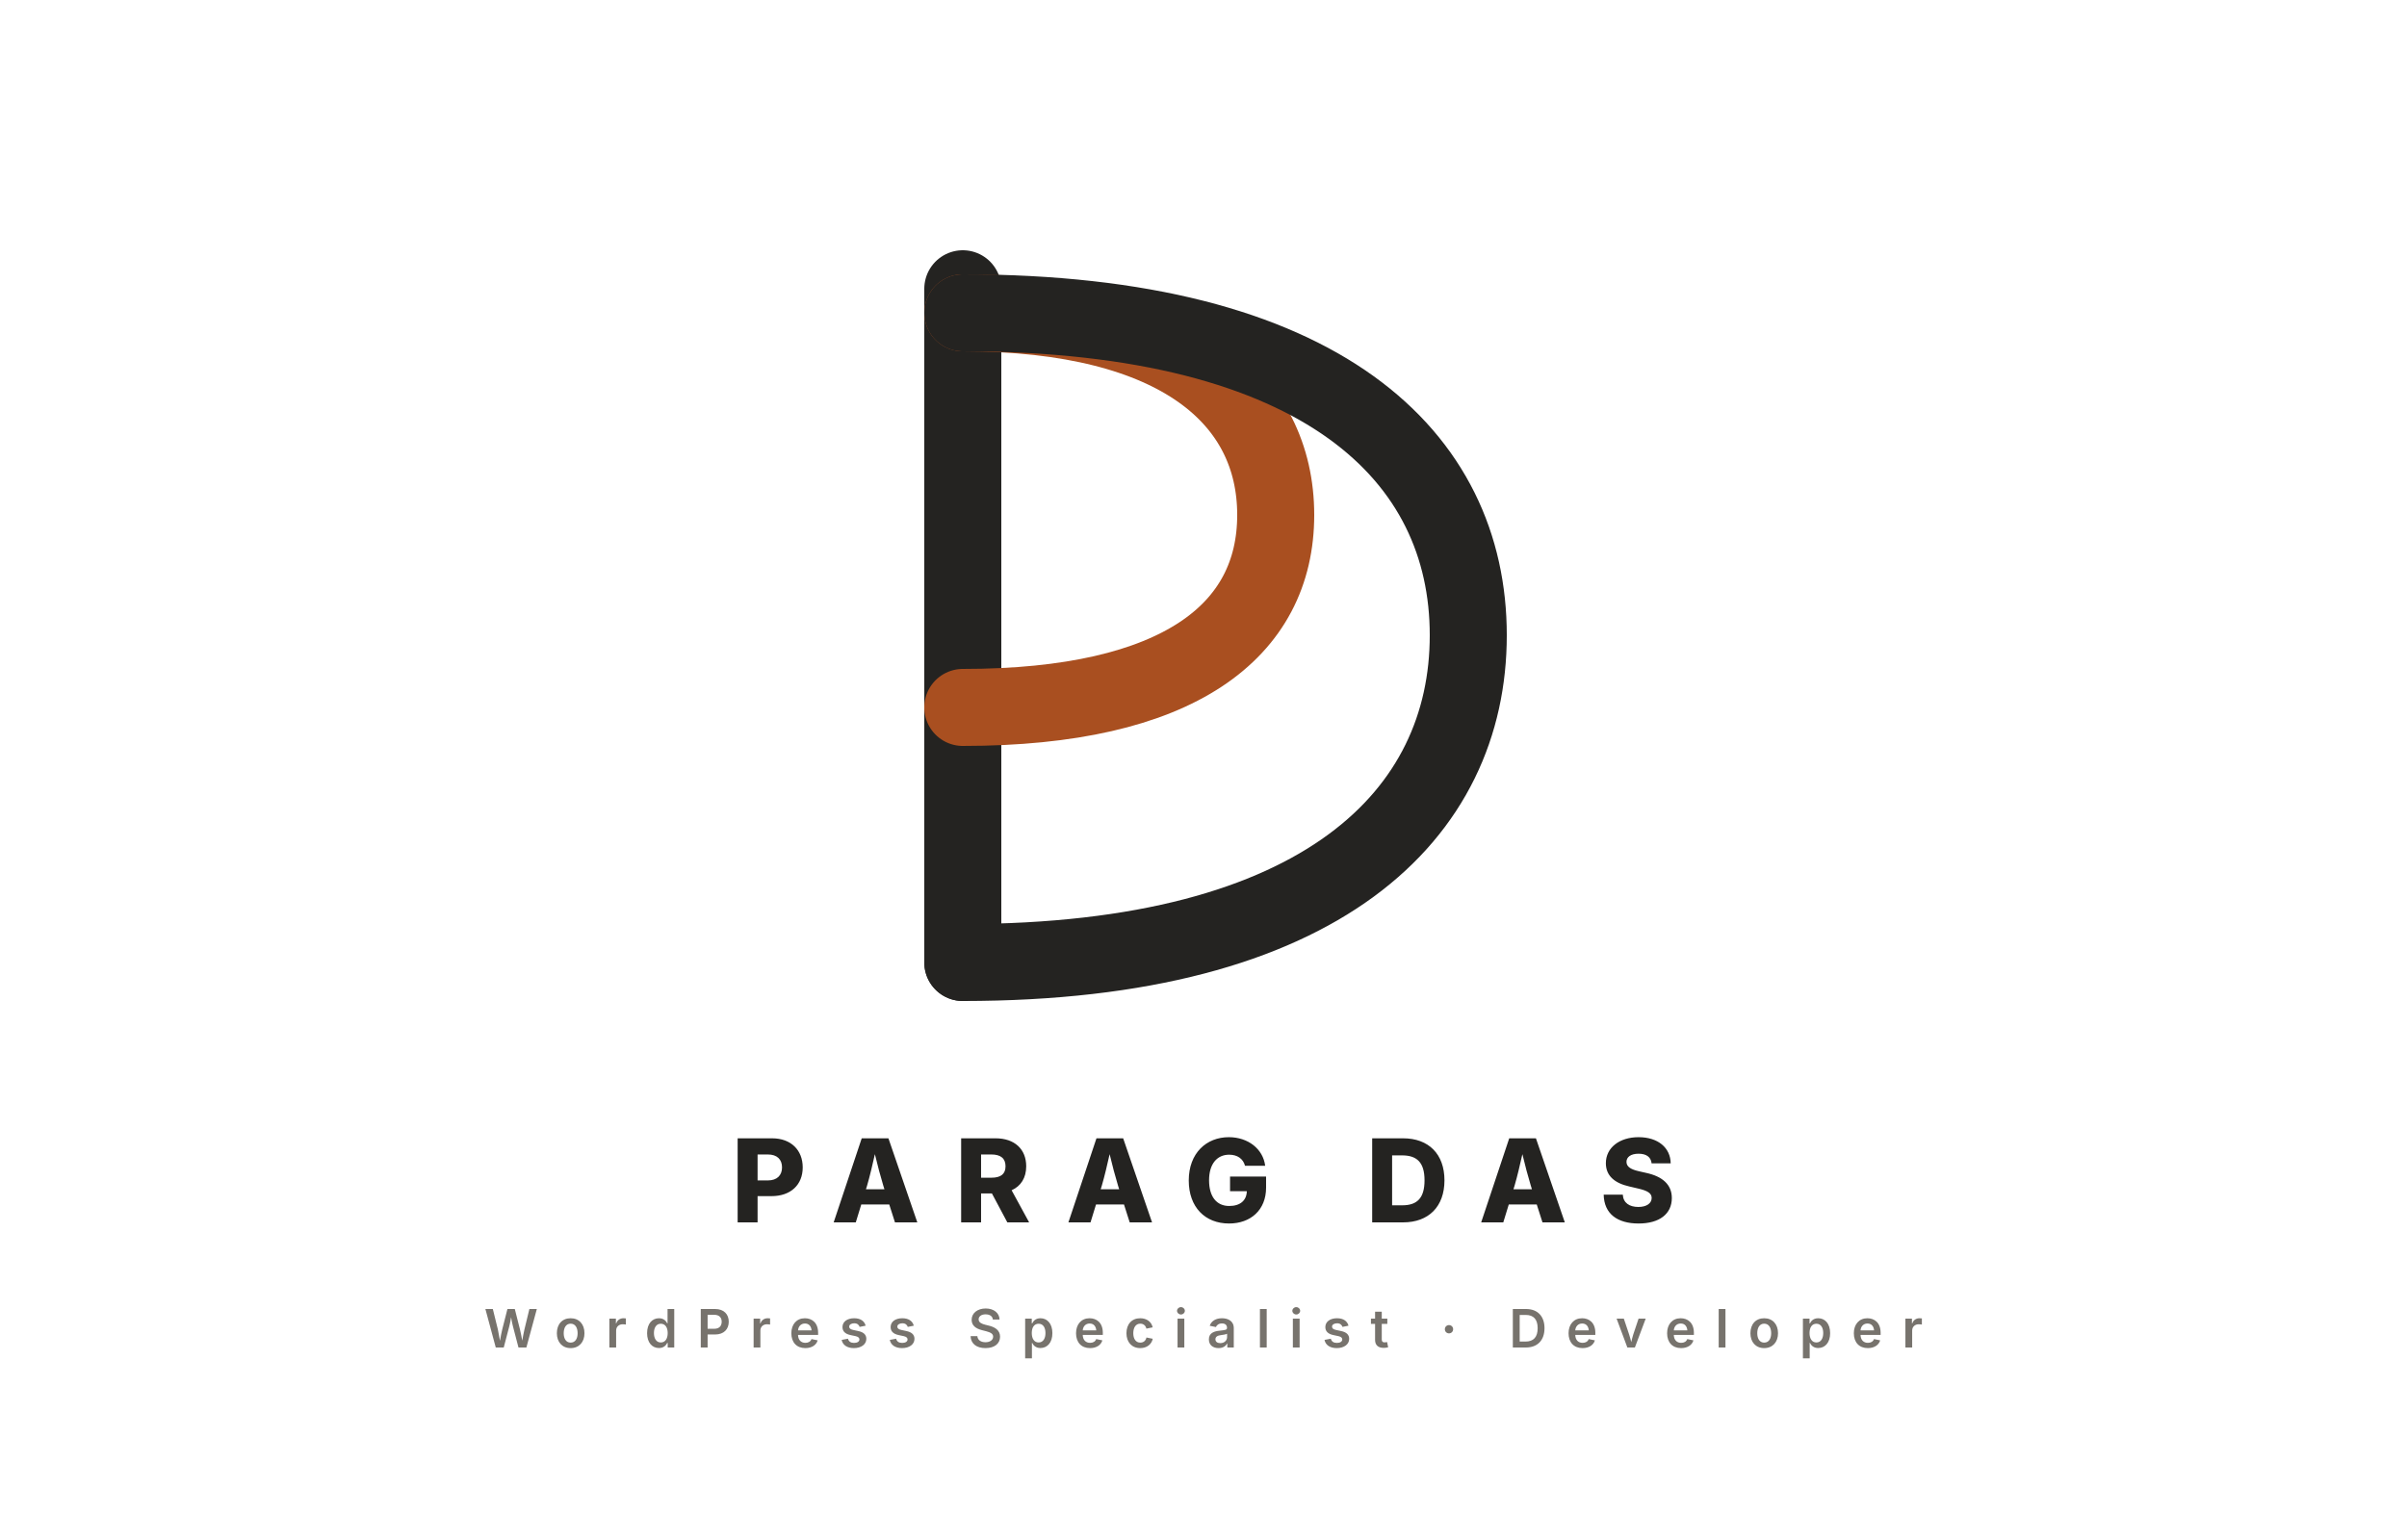
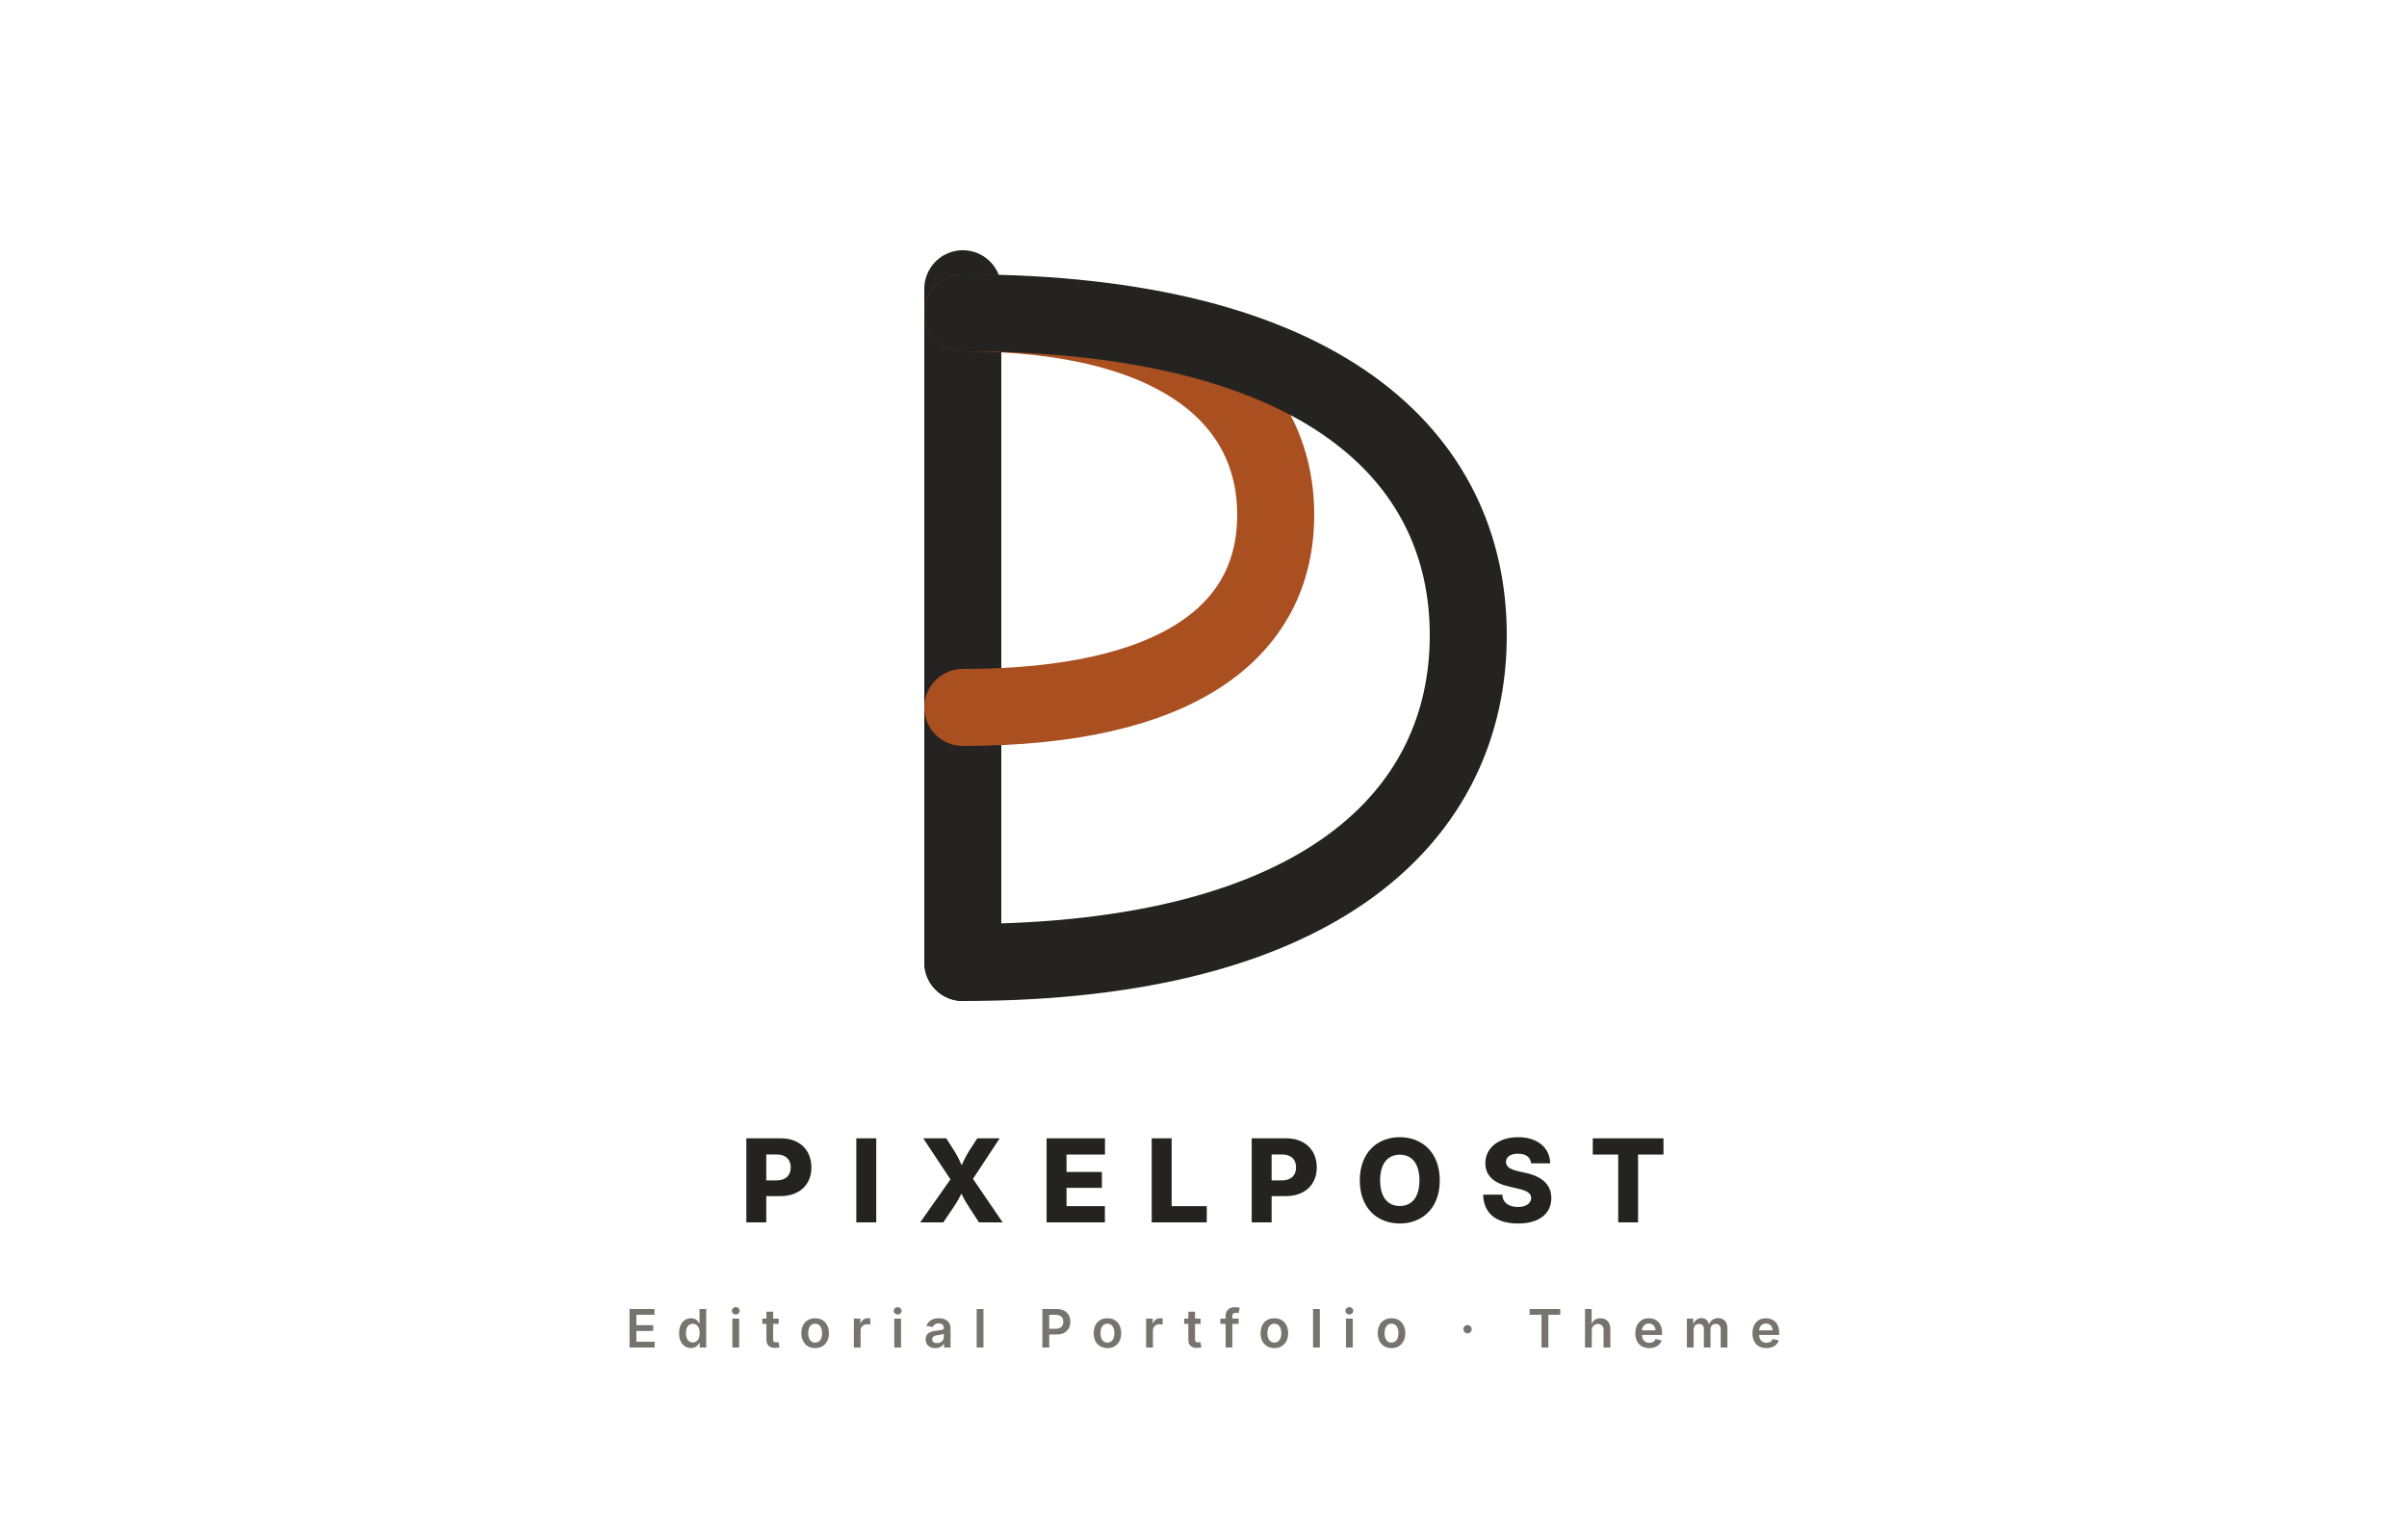
<svg xmlns="http://www.w3.org/2000/svg" viewBox="0 0 500 320" width="100%" height="100%">
  <g transform="translate(0, 10)">
    <g transform="translate(180, 35)">
      <line x1="20" y1="15" x2="20" y2="155" fill="none" stroke="#242321" stroke-width="16" stroke-linecap="round" />
      <path d="M 20,20 C 65,20 85,38 85,62 C 85,86 65,102 20,102" fill="none" stroke="#A94F20" stroke-width="16" stroke-linecap="round" stroke-linejoin="round" />
      <path d="M 20,20 C 95,20 125,50 125,87 C 125,124 95,155 20,155" fill="none" stroke="#242321" stroke-width="16" stroke-linecap="round" stroke-linejoin="round" />
    </g>
-     <text x="250" y="244" fill="#242321" font-family="-apple-system, BlinkMacSystemFont, 'Segoe UI', 'Inter', Roboto, sans-serif" font-weight="800" font-size="24" letter-spacing="0.3em" text-anchor="middle">PARAG DAS</text>
-     <text x="250" y="270" fill="#77736D" font-family="-apple-system, BlinkMacSystemFont, 'Segoe UI', 'Inter', Roboto, sans-serif" font-weight="600" font-size="11" letter-spacing="0.36em" text-anchor="middle">WordPress Specialist · Developer</text>
+     <text x="250" y="244" fill="#242321" font-family="-apple-system, BlinkMacSystemFont, 'Segoe UI', 'Inter', Roboto, sans-serif" font-weight="800" font-size="24" letter-spacing="0.3em" text-anchor="middle">PIXELPOST</text>
+     <text x="250" y="270" fill="#77736D" font-family="-apple-system, BlinkMacSystemFont, 'Segoe UI', 'Inter', Roboto, sans-serif" font-weight="600" font-size="11" letter-spacing="0.36em" text-anchor="middle">Editorial Portfolio · Theme</text>
  </g>
</svg>
